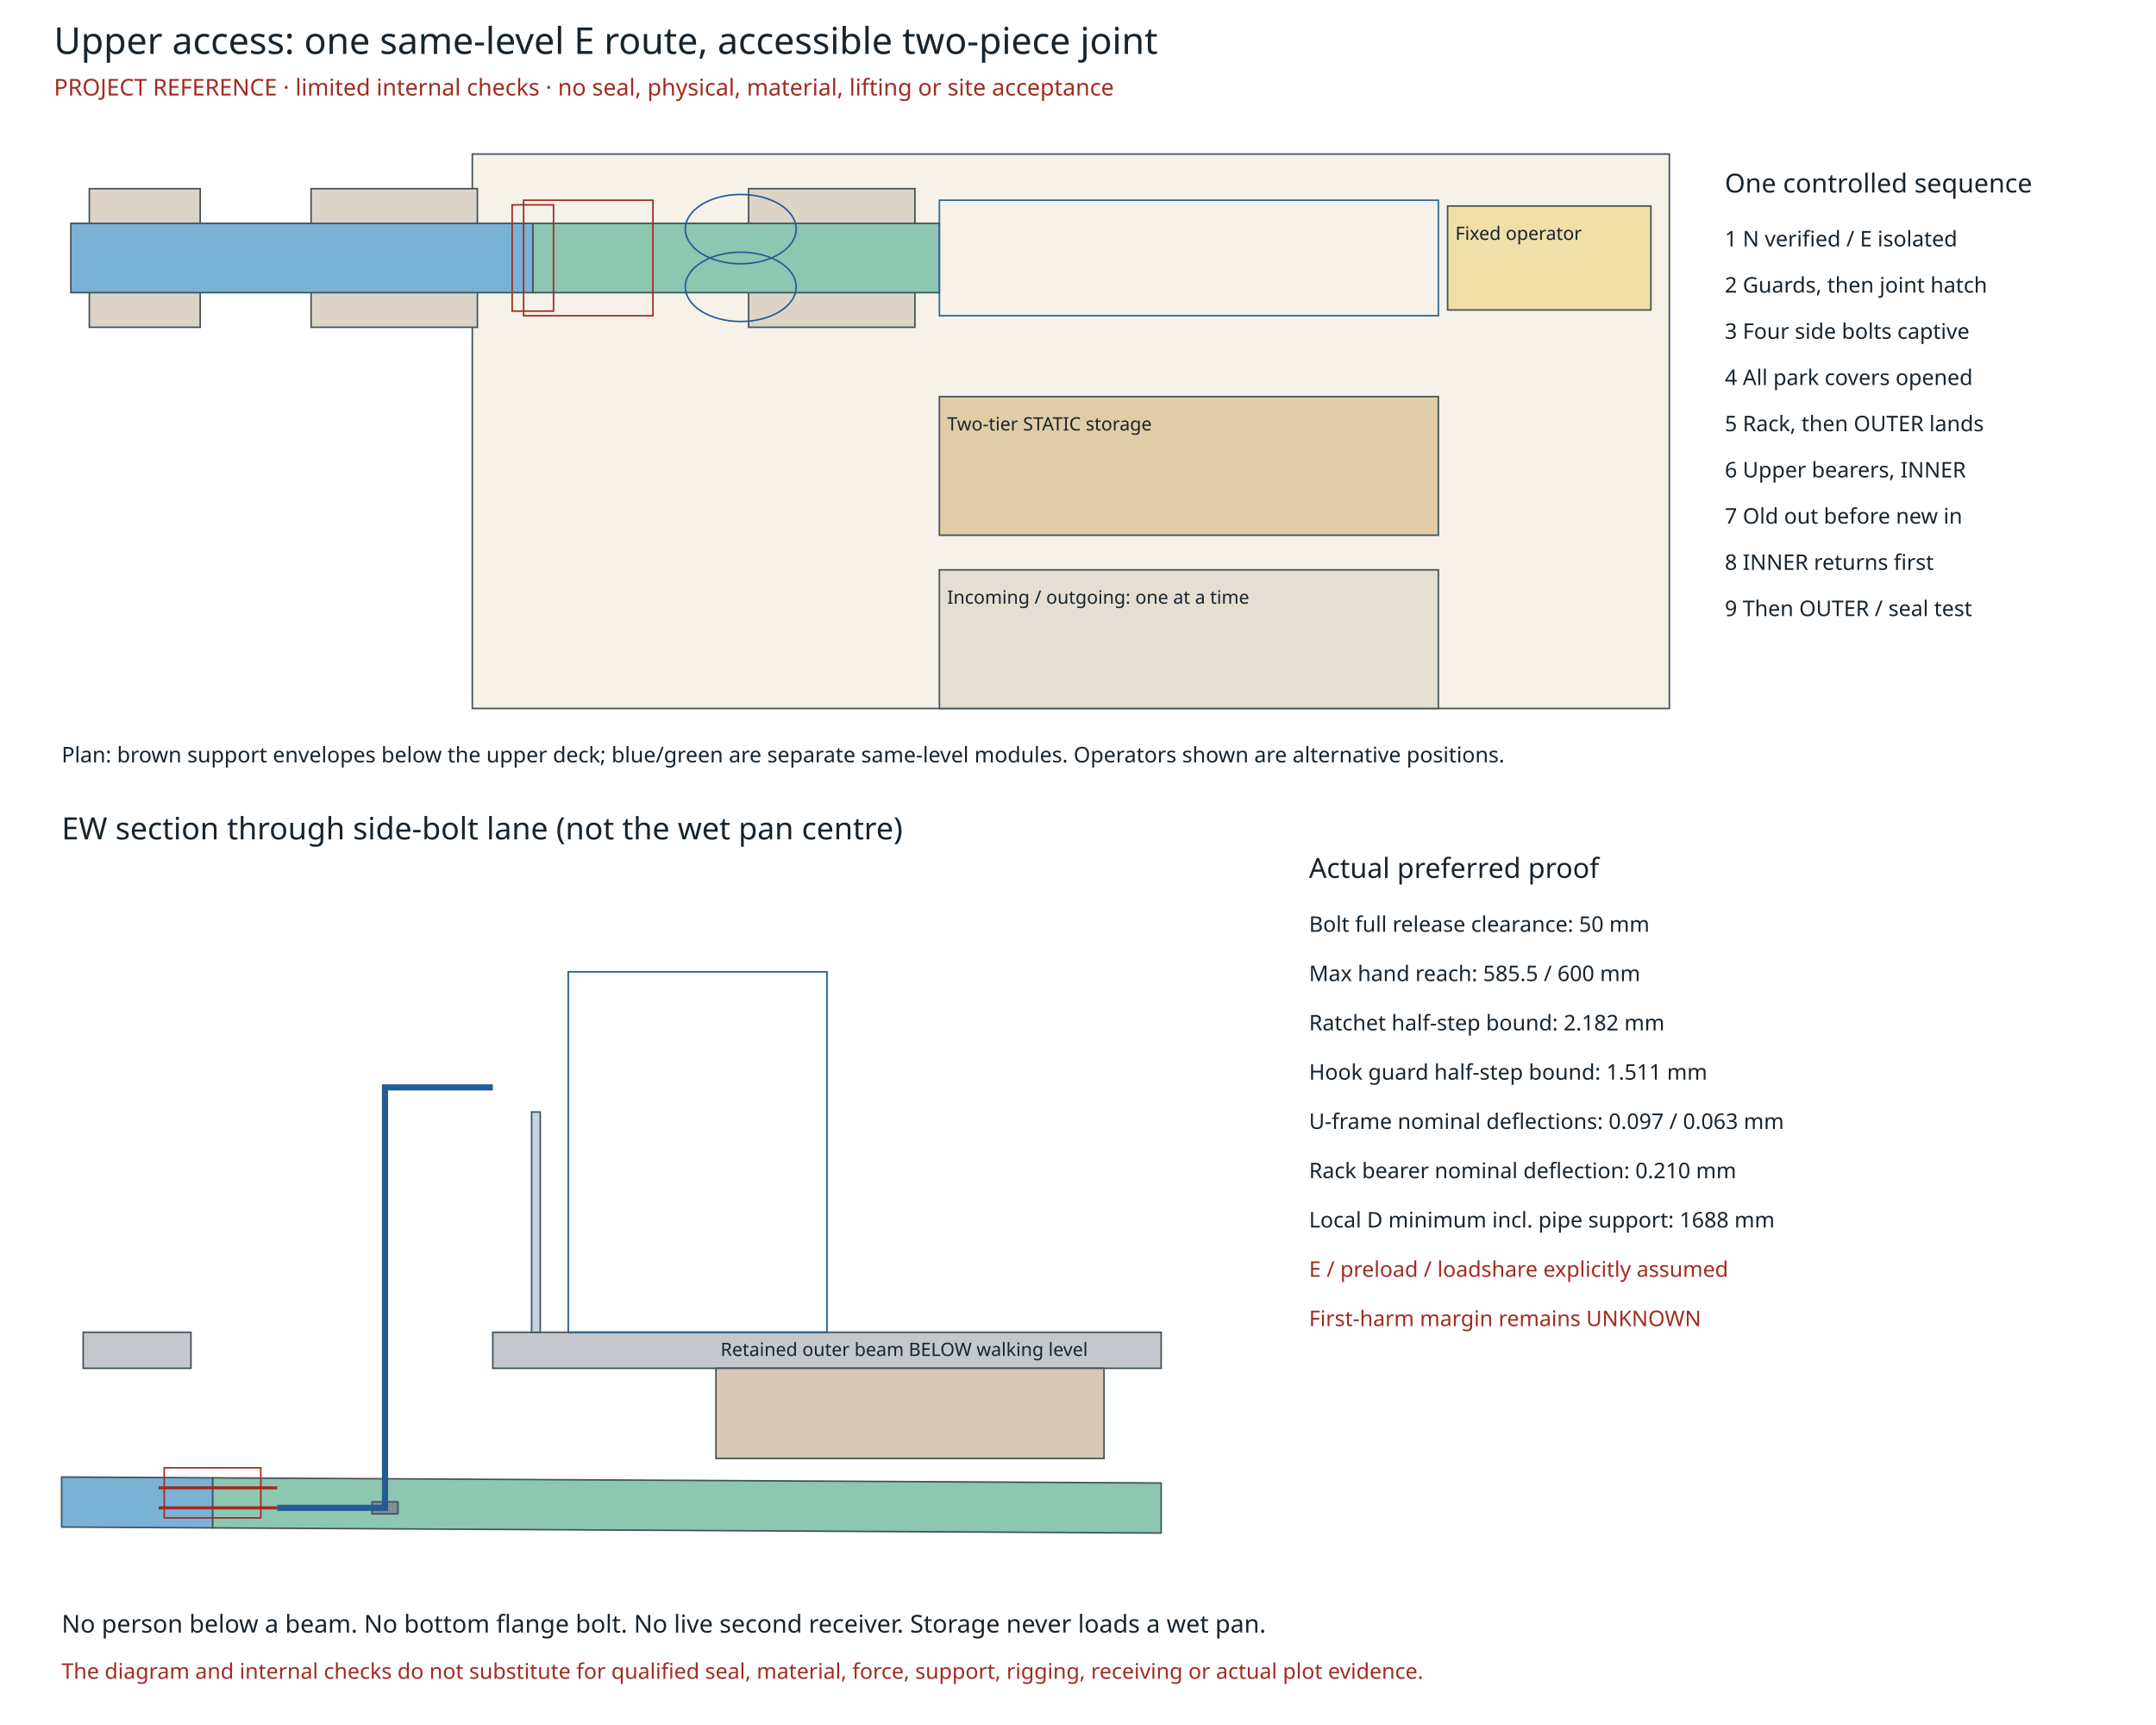
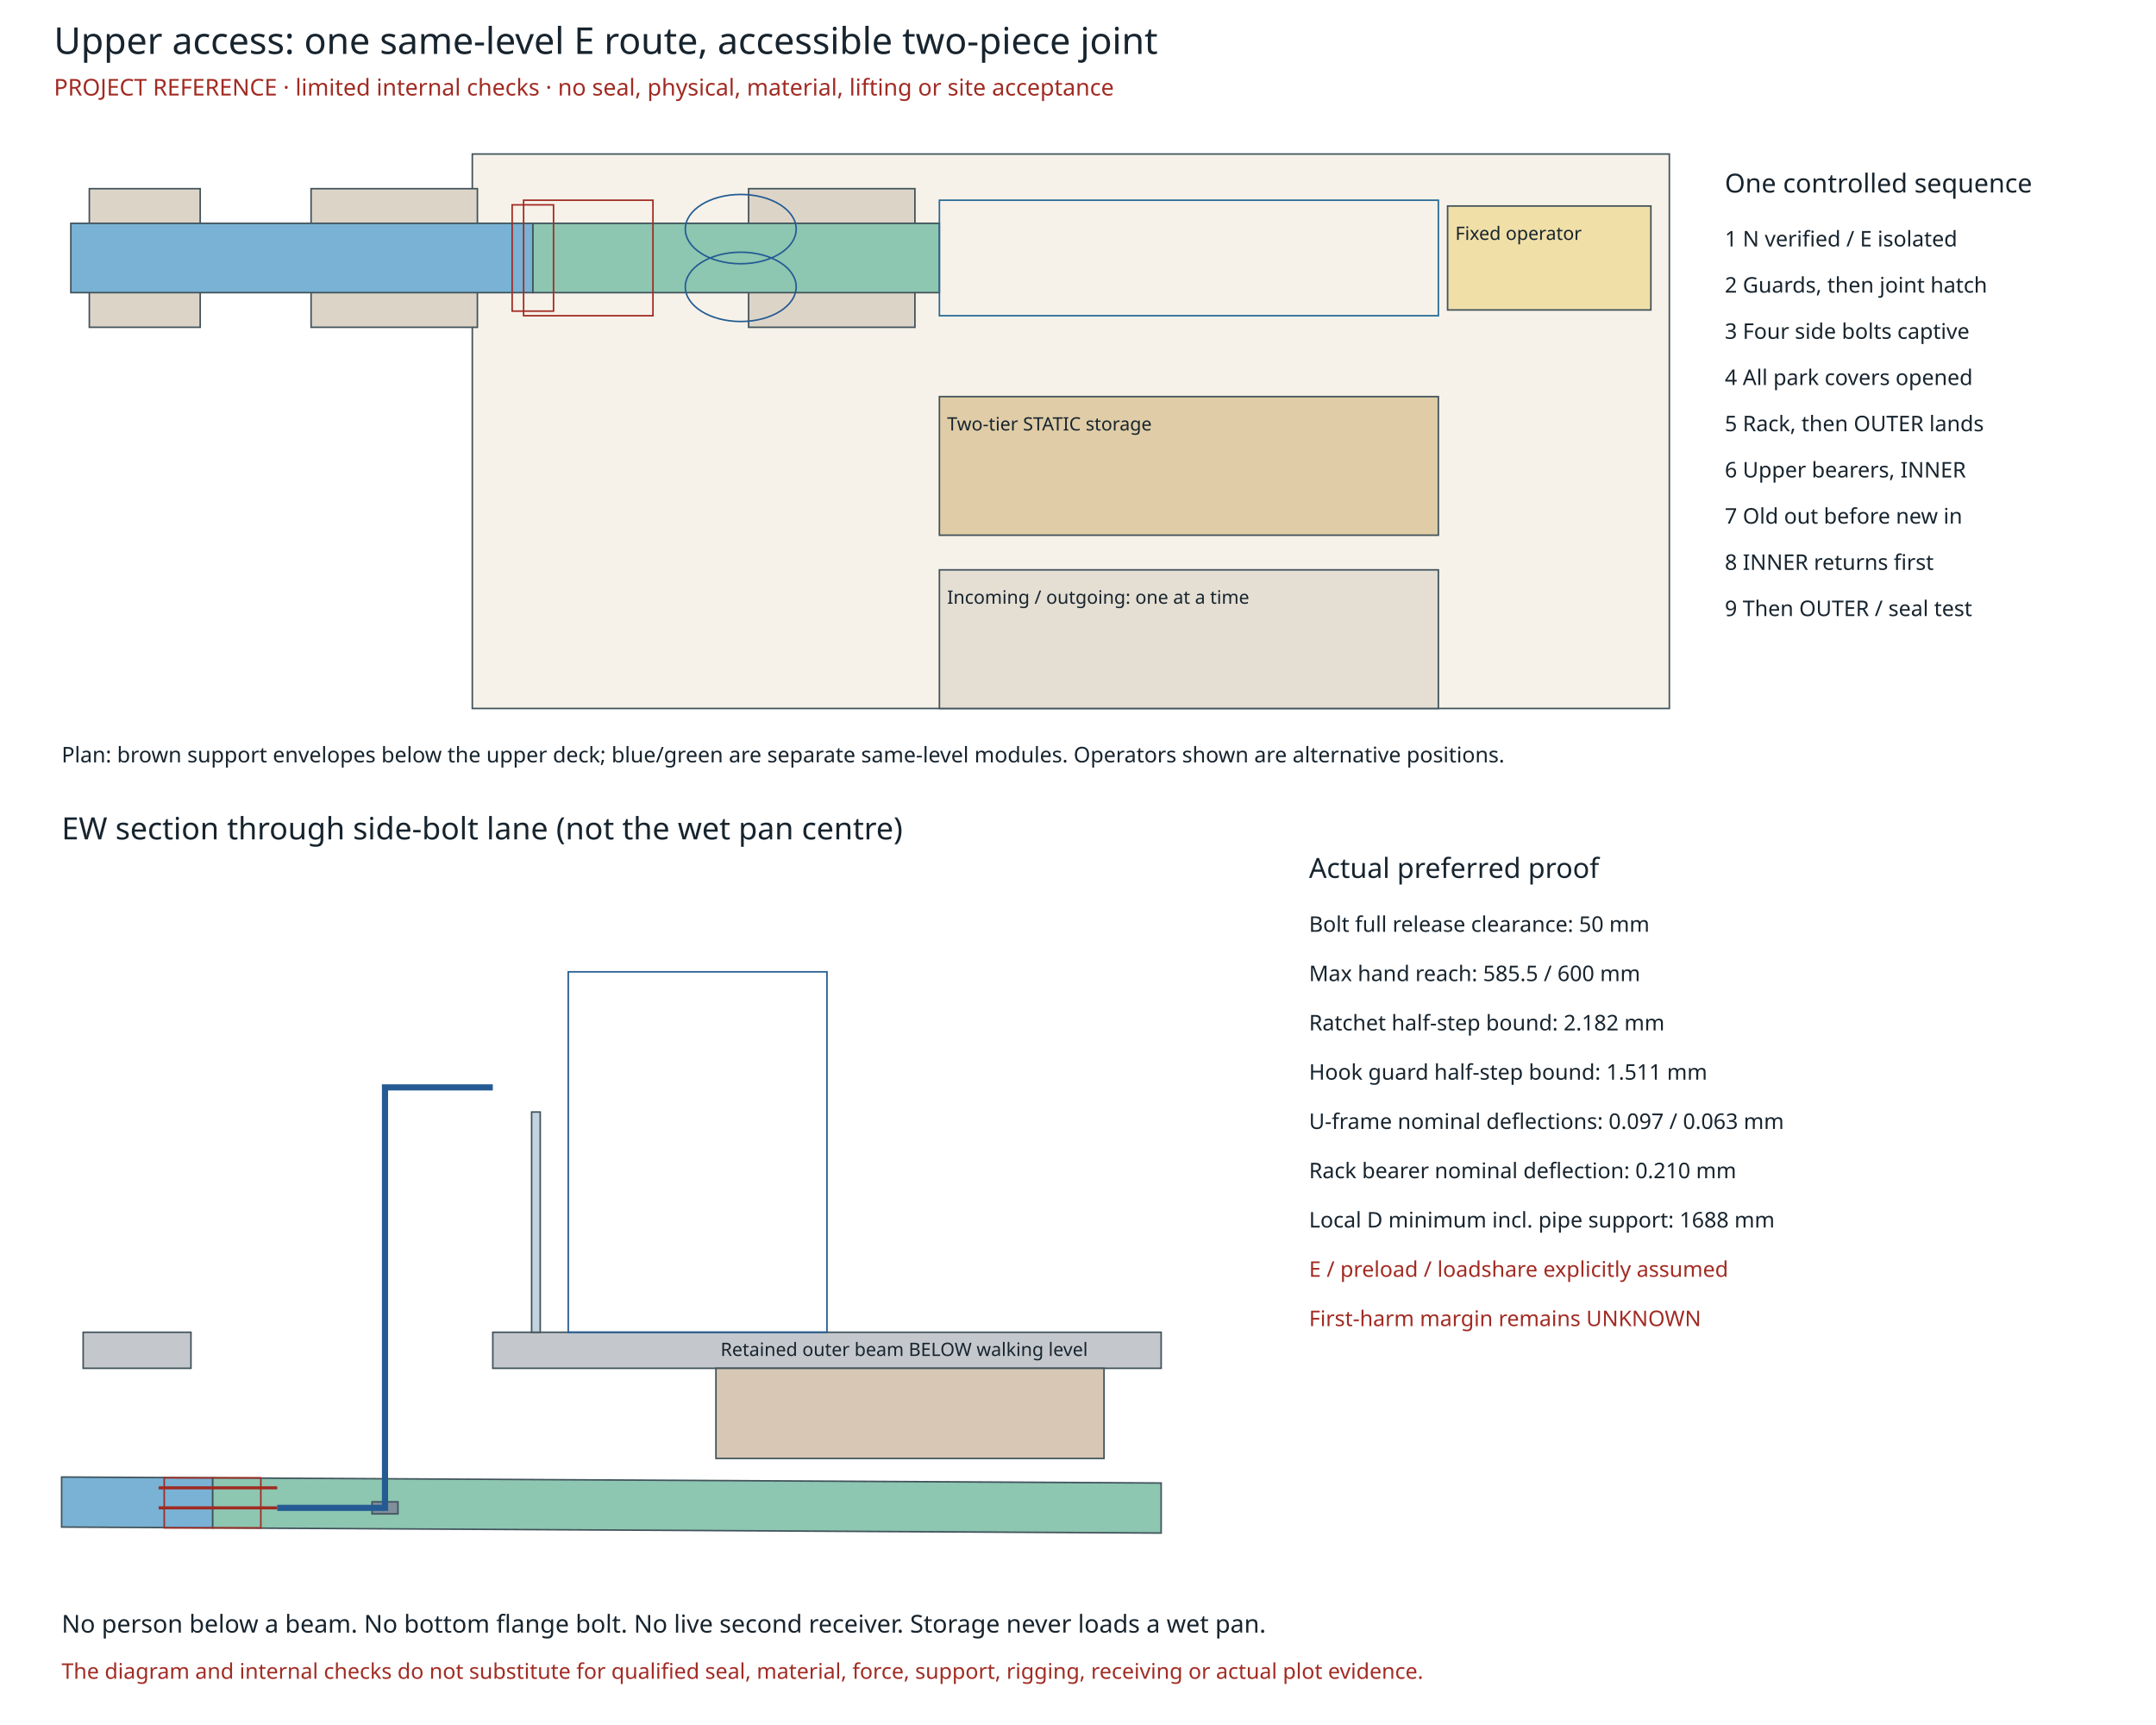
<svg xmlns="http://www.w3.org/2000/svg" width="1400" height="1120" viewBox="0 0 1400 1120">
  <rect width="100%" height="100%" fill="white" />
  <g font-family="sans-serif" fill="#17242e">
    <text x="35" y="35" font-size="24" fill="#17242e">Upper access: one same-level E route, accessible two-piece joint</text>
    <text x="35" y="62" font-size="15" fill="#a12b23">PROJECT REFERENCE · limited internal checks · no seal, physical, material, lifting or site acceptance</text>
    <rect x="306.7" y="100.0" width="777.3" height="360.0" fill="#f6f2e9" stroke="#41535b" />
    <rect x="58.0" y="122.5" width="72.0" height="90.0" fill="#ddd4c8" stroke="#41535b" />
    <rect x="202.0" y="122.5" width="108.0" height="90.0" fill="#ddd4c8" stroke="#41535b" />
    <rect x="486.1" y="122.5" width="108.0" height="90.0" fill="#ddd4c8" stroke="#41535b" />
    <rect x="46.0" y="145.0" width="300.0" height="45.0" fill="#79b2d4" stroke="#41535b" />
    <rect x="346.06" y="145.0" width="263.94" height="45.0" fill="#8dc6b1" stroke="#41535b" />
    <rect x="332.56" y="133.0" width="26.88" height="69.0" fill="none" stroke="#a12b23" />
    <rect x="610.0" y="130.0" width="324.0" height="75.0" fill="none" stroke="#276a98" />
    <rect x="610.0" y="257.5" width="324.0" height="90.0" fill="#e0cda7" stroke="#41535b" />
    <text x="615.0" y="279.5" font-size="12" fill="#17242e">Two-tier STATIC storage</text>
    <rect x="610.0" y="370.0" width="324.0" height="90.0" fill="#e4ded3" stroke="#41535b" />
    <text x="615.0" y="392.0" font-size="12" fill="#17242e">Incoming / outgoing: one at a time</text>
    <rect x="940.0" y="133.75" width="132.0" height="67.5" fill="#f0dfa7" stroke="#41535b" />
    <text x="945.0" y="155.75" font-size="12" fill="#17242e">Fixed operator</text>
    <rect x="340.0" y="130.0" width="84.0" height="75.0" fill="none" stroke="#a12b23" />
    <ellipse cx="481.0" cy="148.75" rx="36.0" ry="22.5" fill="none" stroke="#245b93" />
    <ellipse cx="481.0" cy="186.25" rx="36.0" ry="22.5" fill="none" stroke="#245b93" />
    <text x="40" y="495" font-size="14" fill="#17242e">Plan: brown support envelopes below the upper deck; blue/green are separate same-level modules. Operators shown are alternative positions.</text>
    <text x="1120" y="125" font-size="17" fill="#17242e">One controlled sequence</text>
    <text x="1120" y="160" font-size="14" fill="#17242e">1 N verified / E isolated</text>
    <text x="1120" y="190" font-size="14" fill="#17242e">2 Guards, then joint hatch</text>
    <text x="1120" y="220" font-size="14" fill="#17242e">3 Four side bolts captive</text>
    <text x="1120" y="250" font-size="14" fill="#17242e">4 All park covers opened</text>
    <text x="1120" y="280" font-size="14" fill="#17242e">5 Rack, then OUTER lands</text>
    <text x="1120" y="310" font-size="14" fill="#17242e">6 Upper bearers, INNER</text>
    <text x="1120" y="340" font-size="14" fill="#17242e">7 Old out before new in</text>
    <text x="1120" y="370" font-size="14" fill="#17242e">8 INNER returns first</text>
    <text x="1120" y="400" font-size="14" fill="#17242e">9 Then OUTER / seal test</text>
    <text x="40" y="545" font-size="20" fill="#17242e">EW section through side-bolt lane (not the wet pan centre)</text>
    <rect x="54.0" y="865.0" width="70.0" height="23.4" fill="#c4c8cc" stroke="#41535b" />
    <rect x="320.0" y="865.0" width="434" height="23.4" fill="#c4c8cc" stroke="#41535b" />
    <rect x="464.9" y="888.4" width="252" height="58.5" fill="#d7c7b4" stroke="#41535b" />
    <text x="467.9" y="880.4" font-size="12" fill="#17242e">Retained outer beam BELOW walking level</text>
    <polygon points="40.0,958.982 138.14,959.518 138.14,992.018 40.0,991.482" fill="#79b2d4" stroke="#41535b" />
    <polygon points="138.14,959.518 754,962.882 754,995.382 138.14,992.018" fill="#8dc6b1" stroke="#41535b" />
-     <rect x="106.64" y="953.018" width="62.72" height="32.5" fill="none" stroke="#a12b23" />
+     <rect x="106.64" y="959.518" width="62.72" height="32.5" fill="none" stroke="#a12b23" />
    <path d="M103.0 979.018 H180.0" stroke="#a12b23" stroke-width="2" />
    <path d="M103.0 966.018 H180.0" stroke="#a12b23" stroke-width="2" />
    <rect x="241.6" y="975.118" width="16.8" height="7.8" fill="#808f9c" stroke="#41535b" />
    <path d="M180.0 979.018 H250 V706.018 H320.0" fill="none" stroke="#245b93" stroke-width="4" />
    <rect x="345.2" y="722.0" width="5.6" height="143.0" fill="#c4d4df" stroke="#41535b" />
    <rect x="369" y="631.0" width="168" height="234.0" fill="none" stroke="#245b93" />
    <text x="850" y="570" font-size="18" fill="#17242e">Actual preferred proof</text>
    <text x="850" y="605" font-size="14" fill="#17242e">Bolt full release clearance: 50 mm</text>
    <text x="850" y="637" font-size="14" fill="#17242e">Max hand reach: 585.5 / 600 mm</text>
    <text x="850" y="669" font-size="14" fill="#17242e">Ratchet half-step bound: 2.182 mm</text>
    <text x="850" y="701" font-size="14" fill="#17242e">Hook guard half-step bound: 1.511 mm</text>
    <text x="850" y="733" font-size="14" fill="#17242e">U-frame nominal deflections: 0.097 / 0.063 mm</text>
    <text x="850" y="765" font-size="14" fill="#17242e">Rack bearer nominal deflection: 0.210 mm</text>
    <text x="850" y="797" font-size="14" fill="#17242e">Local D minimum incl. pipe support: 1688 mm</text>
    <text x="850" y="829" font-size="14" fill="#a12b23">E / preload / loadshare explicitly assumed</text>
    <text x="850" y="861" font-size="14" fill="#a12b23">First-harm margin remains UNKNOWN</text>
    <text x="40" y="1060" font-size="16" fill="#17242e">No person below a beam. No bottom flange bolt. No live second receiver. Storage never loads a wet pan.</text>
    <text x="40" y="1090" font-size="14" fill="#a12b23">The diagram and internal checks do not substitute for qualified seal, material, force, support, rigging, receiving or actual plot evidence.</text>
  </g>
</svg>
